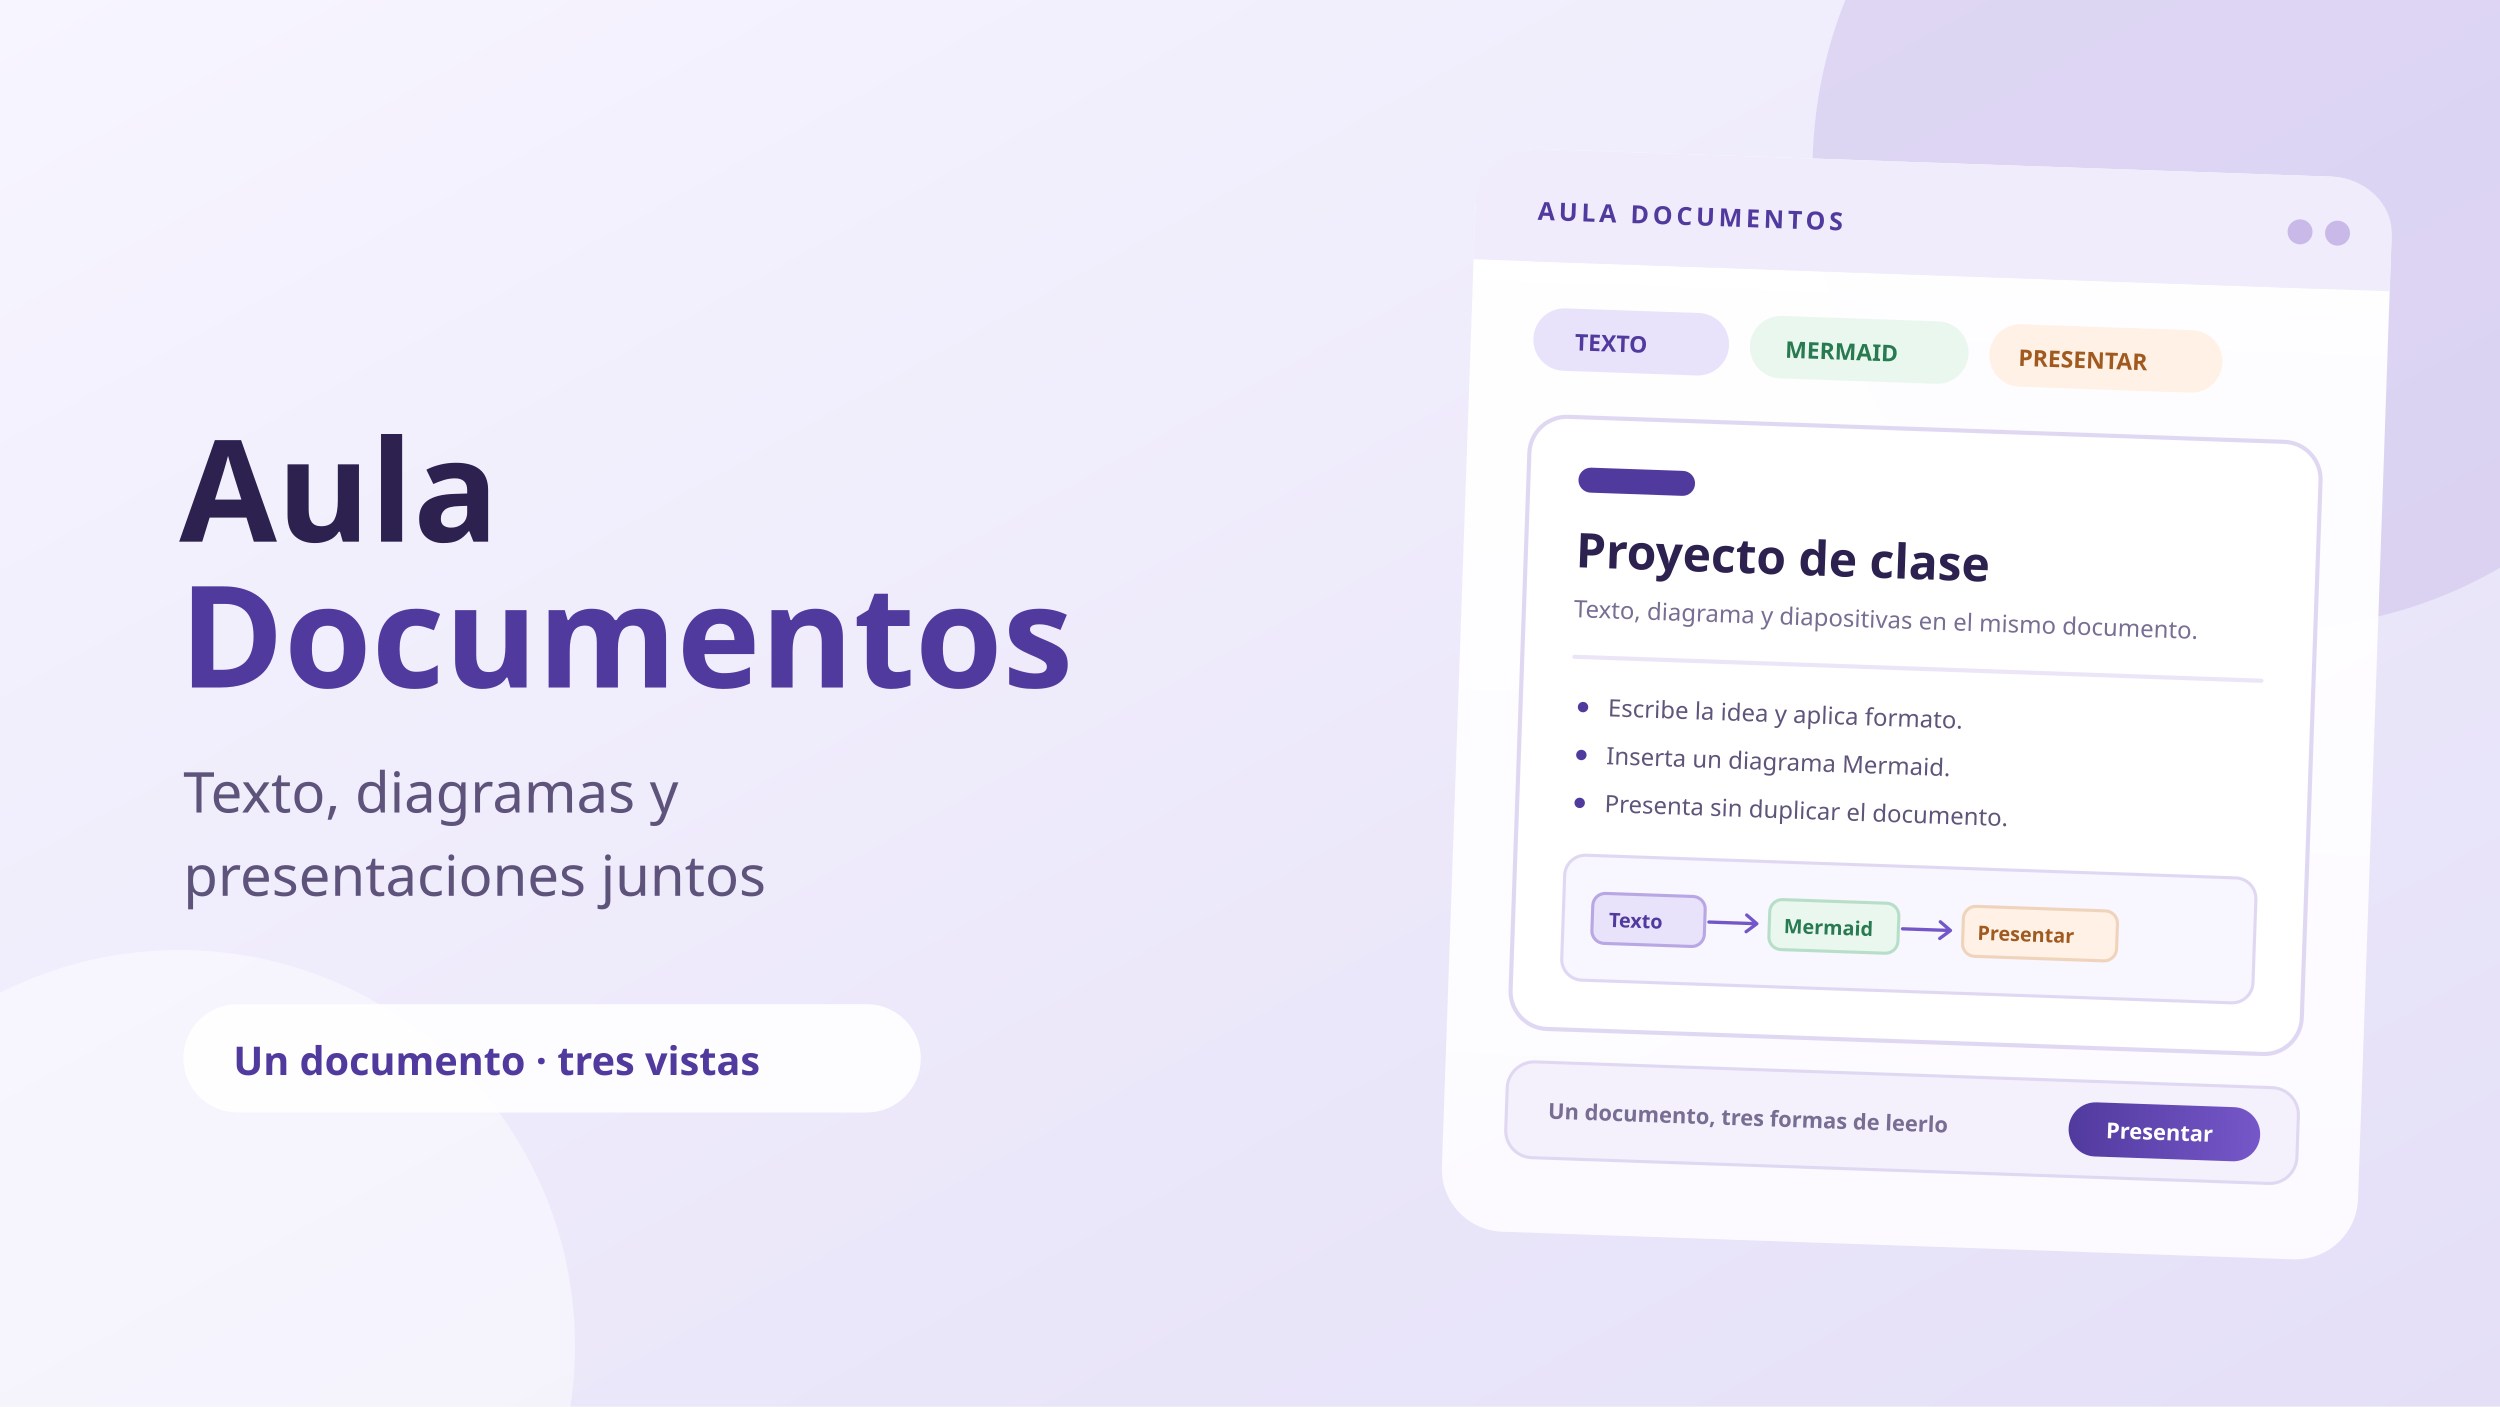
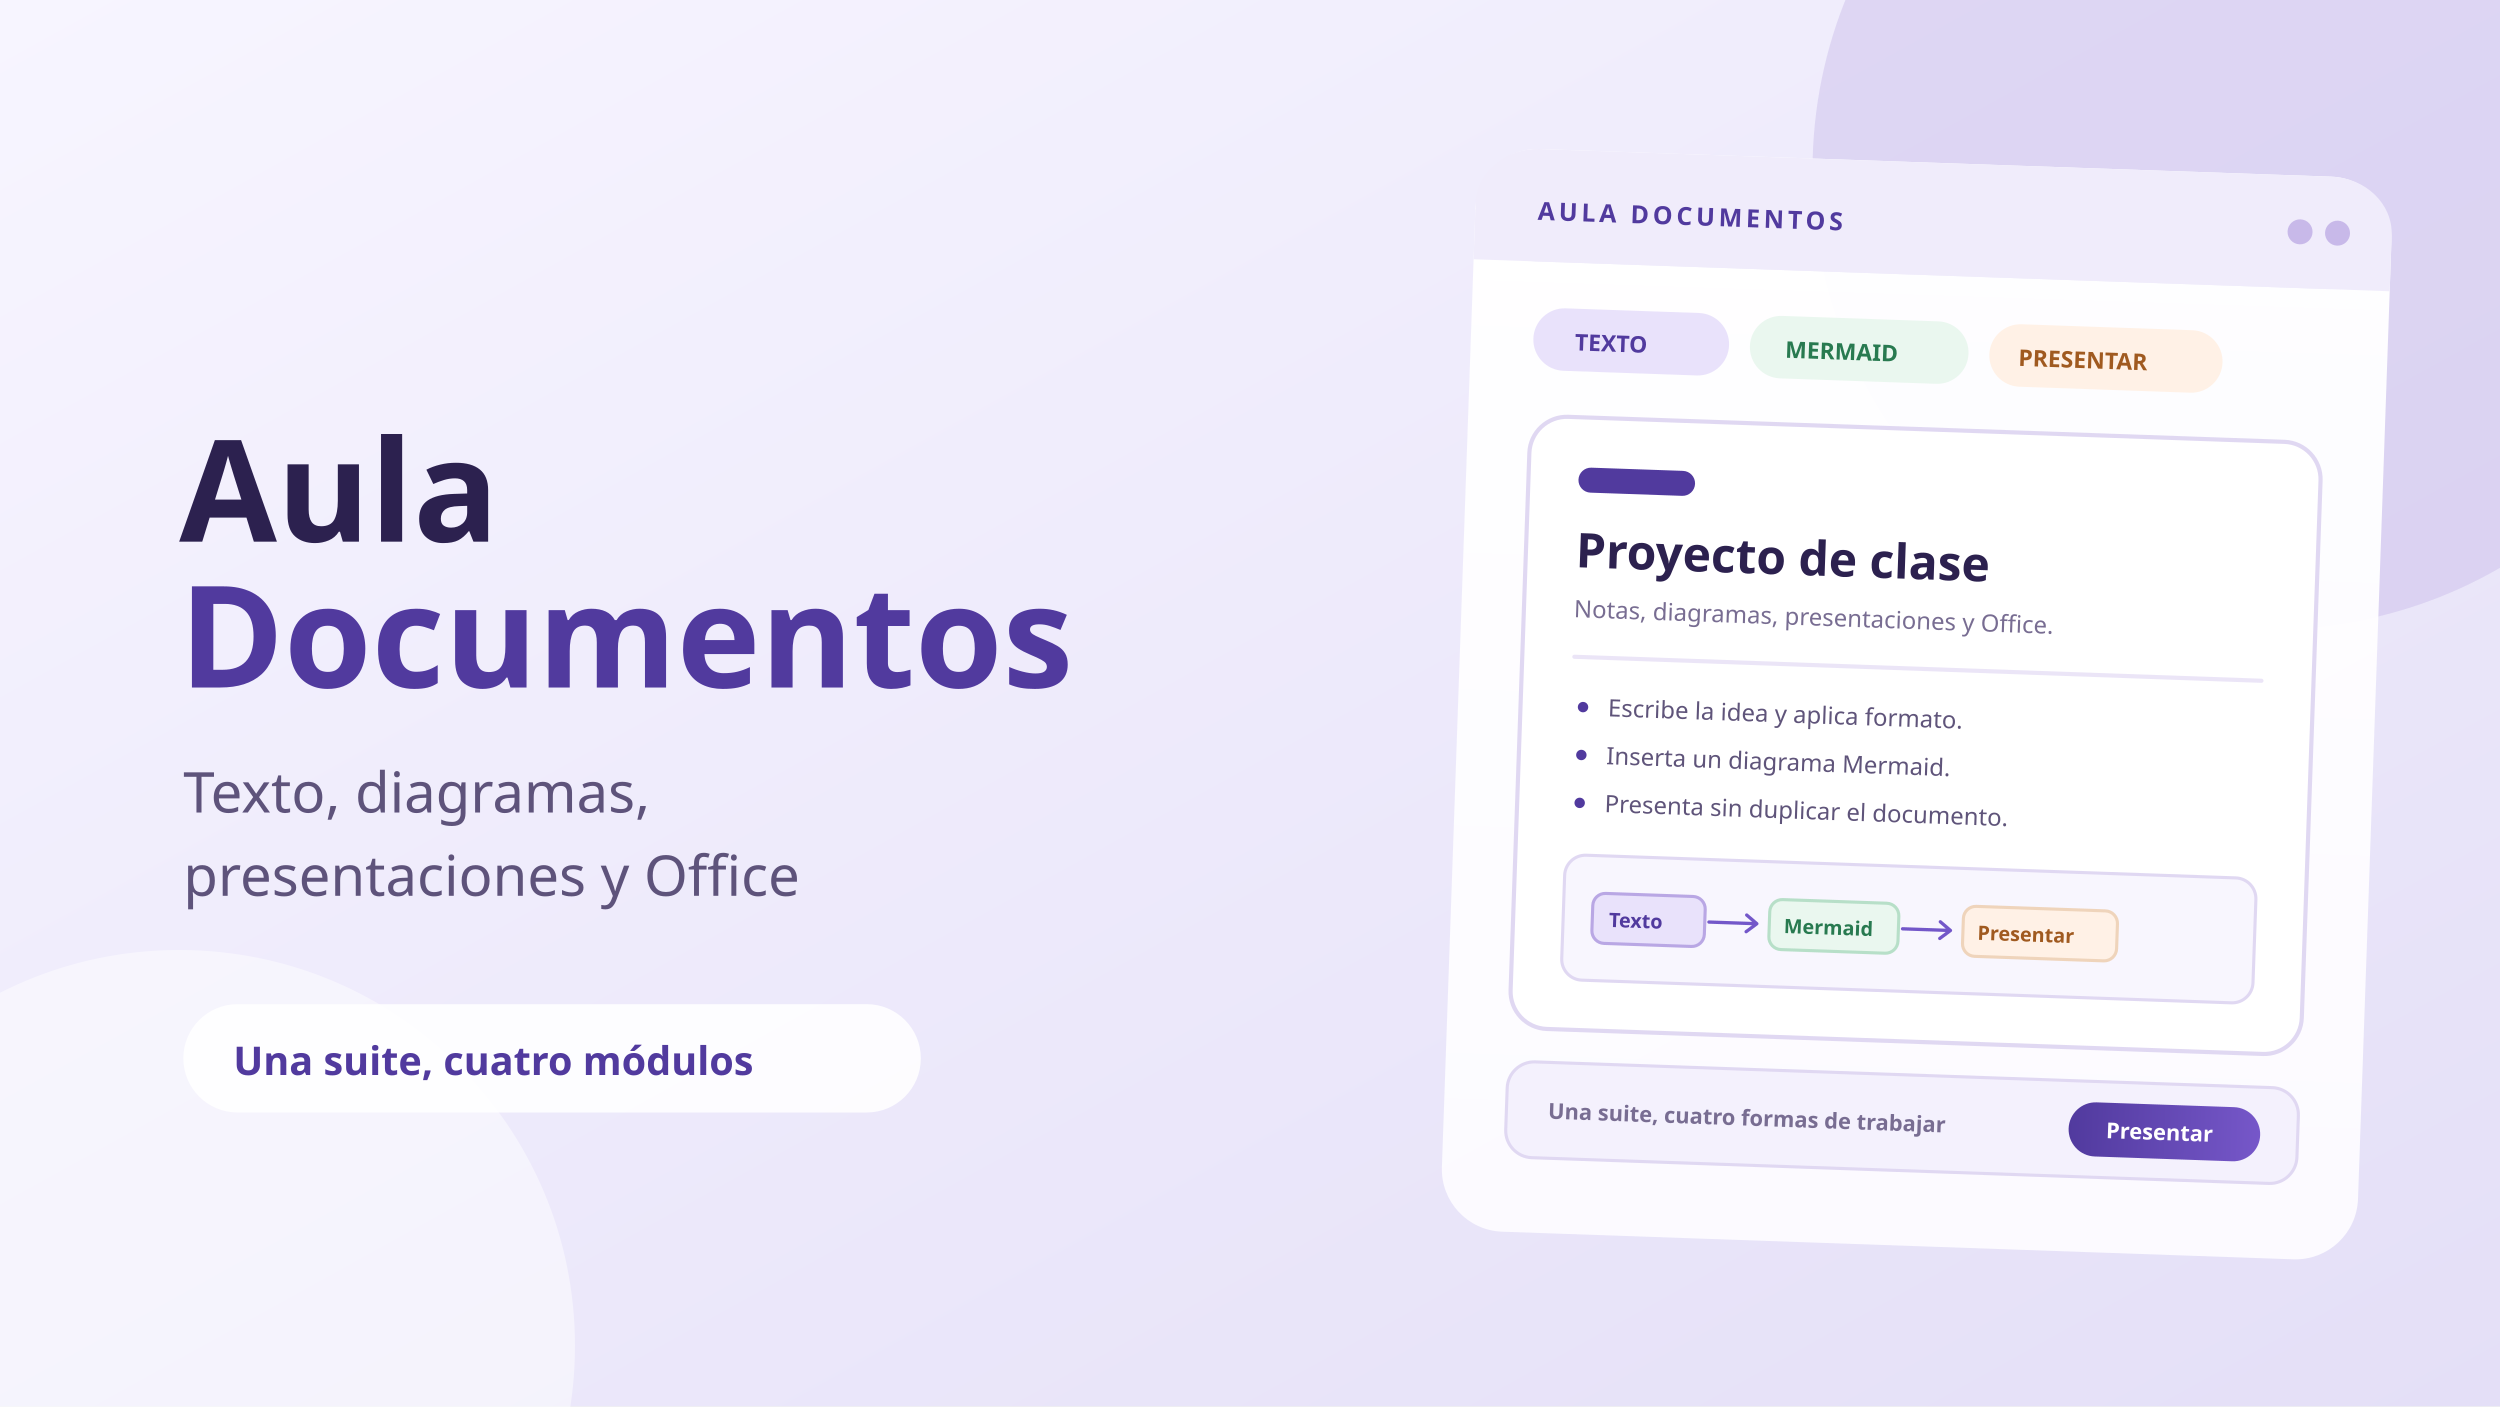
<svg xmlns="http://www.w3.org/2000/svg" viewBox="0 0 1200 675" role="img" aria-label="Portada de Aula Documentos">
  <defs>
    <linearGradient id="aula-bg" x1="0" y1="0" x2="1" y2="1">
      <stop offset="0" stop-color="#f7f5ff" />
      <stop offset="1" stop-color="#e4dff7" />
    </linearGradient>
    <linearGradient id="aula-page" x1="0" y1="0" x2="0" y2="1">
      <stop offset="0" stop-color="#ffffff" />
      <stop offset="1" stop-color="#fcfbff" />
    </linearGradient>
    <linearGradient id="aula-action" x1="0" y1="0" x2="1" y2="0">
      <stop offset="0" stop-color="#513a9e" />
      <stop offset="1" stop-color="#7657c9" />
    </linearGradient>
  </defs>
  <rect width="1200" height="675" fill="url(#aula-bg)" />
  <circle cx="1090" cy="82" r="220" fill="#c9bce9" opacity=".46" />
  <circle cx="86" cy="646" r="190" fill="#ffffff" opacity=".46" />
  <g transform="translate(0 30)" font-family="Instrument Sans, system-ui, sans-serif">
    <text x="86" y="230" fill="#2c214f" font-size="68" font-weight="700">Aula</text>
    <text x="86" y="300" fill="#513a9e" font-size="68" font-weight="700">Documentos</text>
-     <text x="88" y="360" fill="#5e537b" font-size="27">Texto, diagramas y</text>
-     <text x="88" y="400" fill="#5e537b" font-size="27">presentaciones juntos</text>
+     <text x="88" y="360" fill="#5e537b" font-size="27">Texto, diagramas,</text>
+     <text x="88" y="400" fill="#5e537b" font-size="27">presentaciones y Office</text>
    <g transform="translate(88 452)">
      <rect width="354" height="52" rx="26" fill="#ffffff" opacity=".88" />
-       <text x="24" y="34" fill="#513a9e" font-size="19" font-weight="600">Un documento · tres vistas</text>
+       <text x="24" y="34" fill="#513a9e" font-size="19" font-weight="600">Una suite, cuatro módulos</text>
    </g>
  </g>
  <g transform="translate(700 78) rotate(2 220 260)" font-family="Instrument Sans, system-ui, sans-serif">
    <rect width="440" height="520" rx="30" fill="url(#aula-page)" opacity=".98" />
    <rect x="0" y="0" width="440" height="54" rx="30" fill="#f0ecfb" />
    <rect x="0" y="30" width="440" height="24" fill="#f0ecfb" />
    <text x="30" y="34" fill="#513a9e" font-size="12" font-weight="700" letter-spacing="1.8">AULA DOCUMENTOS</text>
    <circle cx="396" cy="27" r="6" fill="#c8b9e9" />
    <circle cx="414" cy="27" r="6" fill="#c8b9e9" />
    <g transform="translate(30 76)" font-size="11" font-weight="700">
      <rect width="94" height="30" rx="15" fill="#e9e2fb" />
      <text x="20" y="20" fill="#513a9e">TEXTO</text>
      <rect x="104" width="105" height="30" rx="15" fill="#eaf7ef" />
      <text x="121" y="20" fill="#287a50">MERMAID</text>
      <rect x="219" width="112" height="30" rx="15" fill="#fff1e6" />
      <text x="233" y="20" fill="#a05a20">PRESENTAR</text>
    </g>
    <g transform="translate(30 128)">
      <rect width="380" height="294" rx="18" fill="#ffffff" stroke="#e0d8f2" stroke-width="2" />
      <rect x="24" y="24" width="56" height="12" rx="6" fill="#513a9e" />
      <text x="24" y="72" fill="#2c214f" font-size="23" font-weight="700">Proyecto de clase</text>
-       <text x="24" y="96" fill="#786d92" font-size="11.5">Texto, diagrama y diapositivas en el mismo documento.</text>
+       <text x="24" y="96" fill="#786d92" font-size="11.5">Notas, diagramas, presentaciones y Office.</text>
      <rect x="24" y="114" width="332" height="2" rx="1" fill="#ebe5f7" />
      <g fill="#5f547a" font-size="11.5">
        <circle cx="30" cy="139" r="2.5" fill="#513a9e" />
        <text x="42" y="143">Escribe la idea y aplica formato.</text>
        <circle cx="30" cy="162" r="2.5" fill="#513a9e" />
        <text x="42" y="166">Inserta un diagrama Mermaid.</text>
        <circle cx="30" cy="185" r="2.5" fill="#513a9e" />
        <text x="42" y="189">Presenta sin duplicar el documento.</text>
      </g>
      <g transform="translate(24 210)">
        <rect width="332" height="60" rx="10" fill="#f8f6fe" stroke="#e0d8f2" stroke-width="1.5" />
        <rect x="14" y="18" width="54" height="24" rx="6" fill="#e9e2fb" stroke="#b9a7e4" stroke-width="1.5" />
        <text x="22" y="34" fill="#513a9e" font-size="9.5" font-weight="700">Texto</text>
        <path d="M70 30h22M88 26l5 4-5 4" fill="none" stroke="#7357c9" stroke-width="1.6" stroke-linecap="round" stroke-linejoin="round" />
        <rect x="99" y="18" width="62" height="24" rx="6" fill="#eaf7ef" stroke="#b7dfc8" stroke-width="1.5" />
        <text x="106" y="34" fill="#287a50" font-size="9.5" font-weight="700">Mermaid</text>
        <path d="M163 30h22M181 26l5 4-5 4" fill="none" stroke="#7357c9" stroke-width="1.6" stroke-linecap="round" stroke-linejoin="round" />
        <rect x="192" y="18" width="74" height="24" rx="6" fill="#fff1e6" stroke="#efd4bb" stroke-width="1.5" />
        <text x="199" y="34" fill="#a05a20" font-size="9.5" font-weight="700">Presentar</text>
      </g>
    </g>
    <g transform="translate(30 438)">
      <rect width="380" height="46" rx="13" fill="#f4f1fd" stroke="#e0d8f2" stroke-width="1.5" />
-       <text x="20" y="27" fill="#786d92" font-size="10.5" font-weight="600">Un documento, tres formas de leerlo</text>
+       <text x="20" y="27" fill="#786d92" font-size="10.5" font-weight="600">Una suite, cuatro formas de trabajar</text>
      <rect x="270" y="10" width="92" height="26" rx="13" fill="url(#aula-action)" />
      <text x="288" y="27" fill="#ffffff" font-size="10.5" font-weight="700">Presentar</text>
    </g>
  </g>
</svg>
